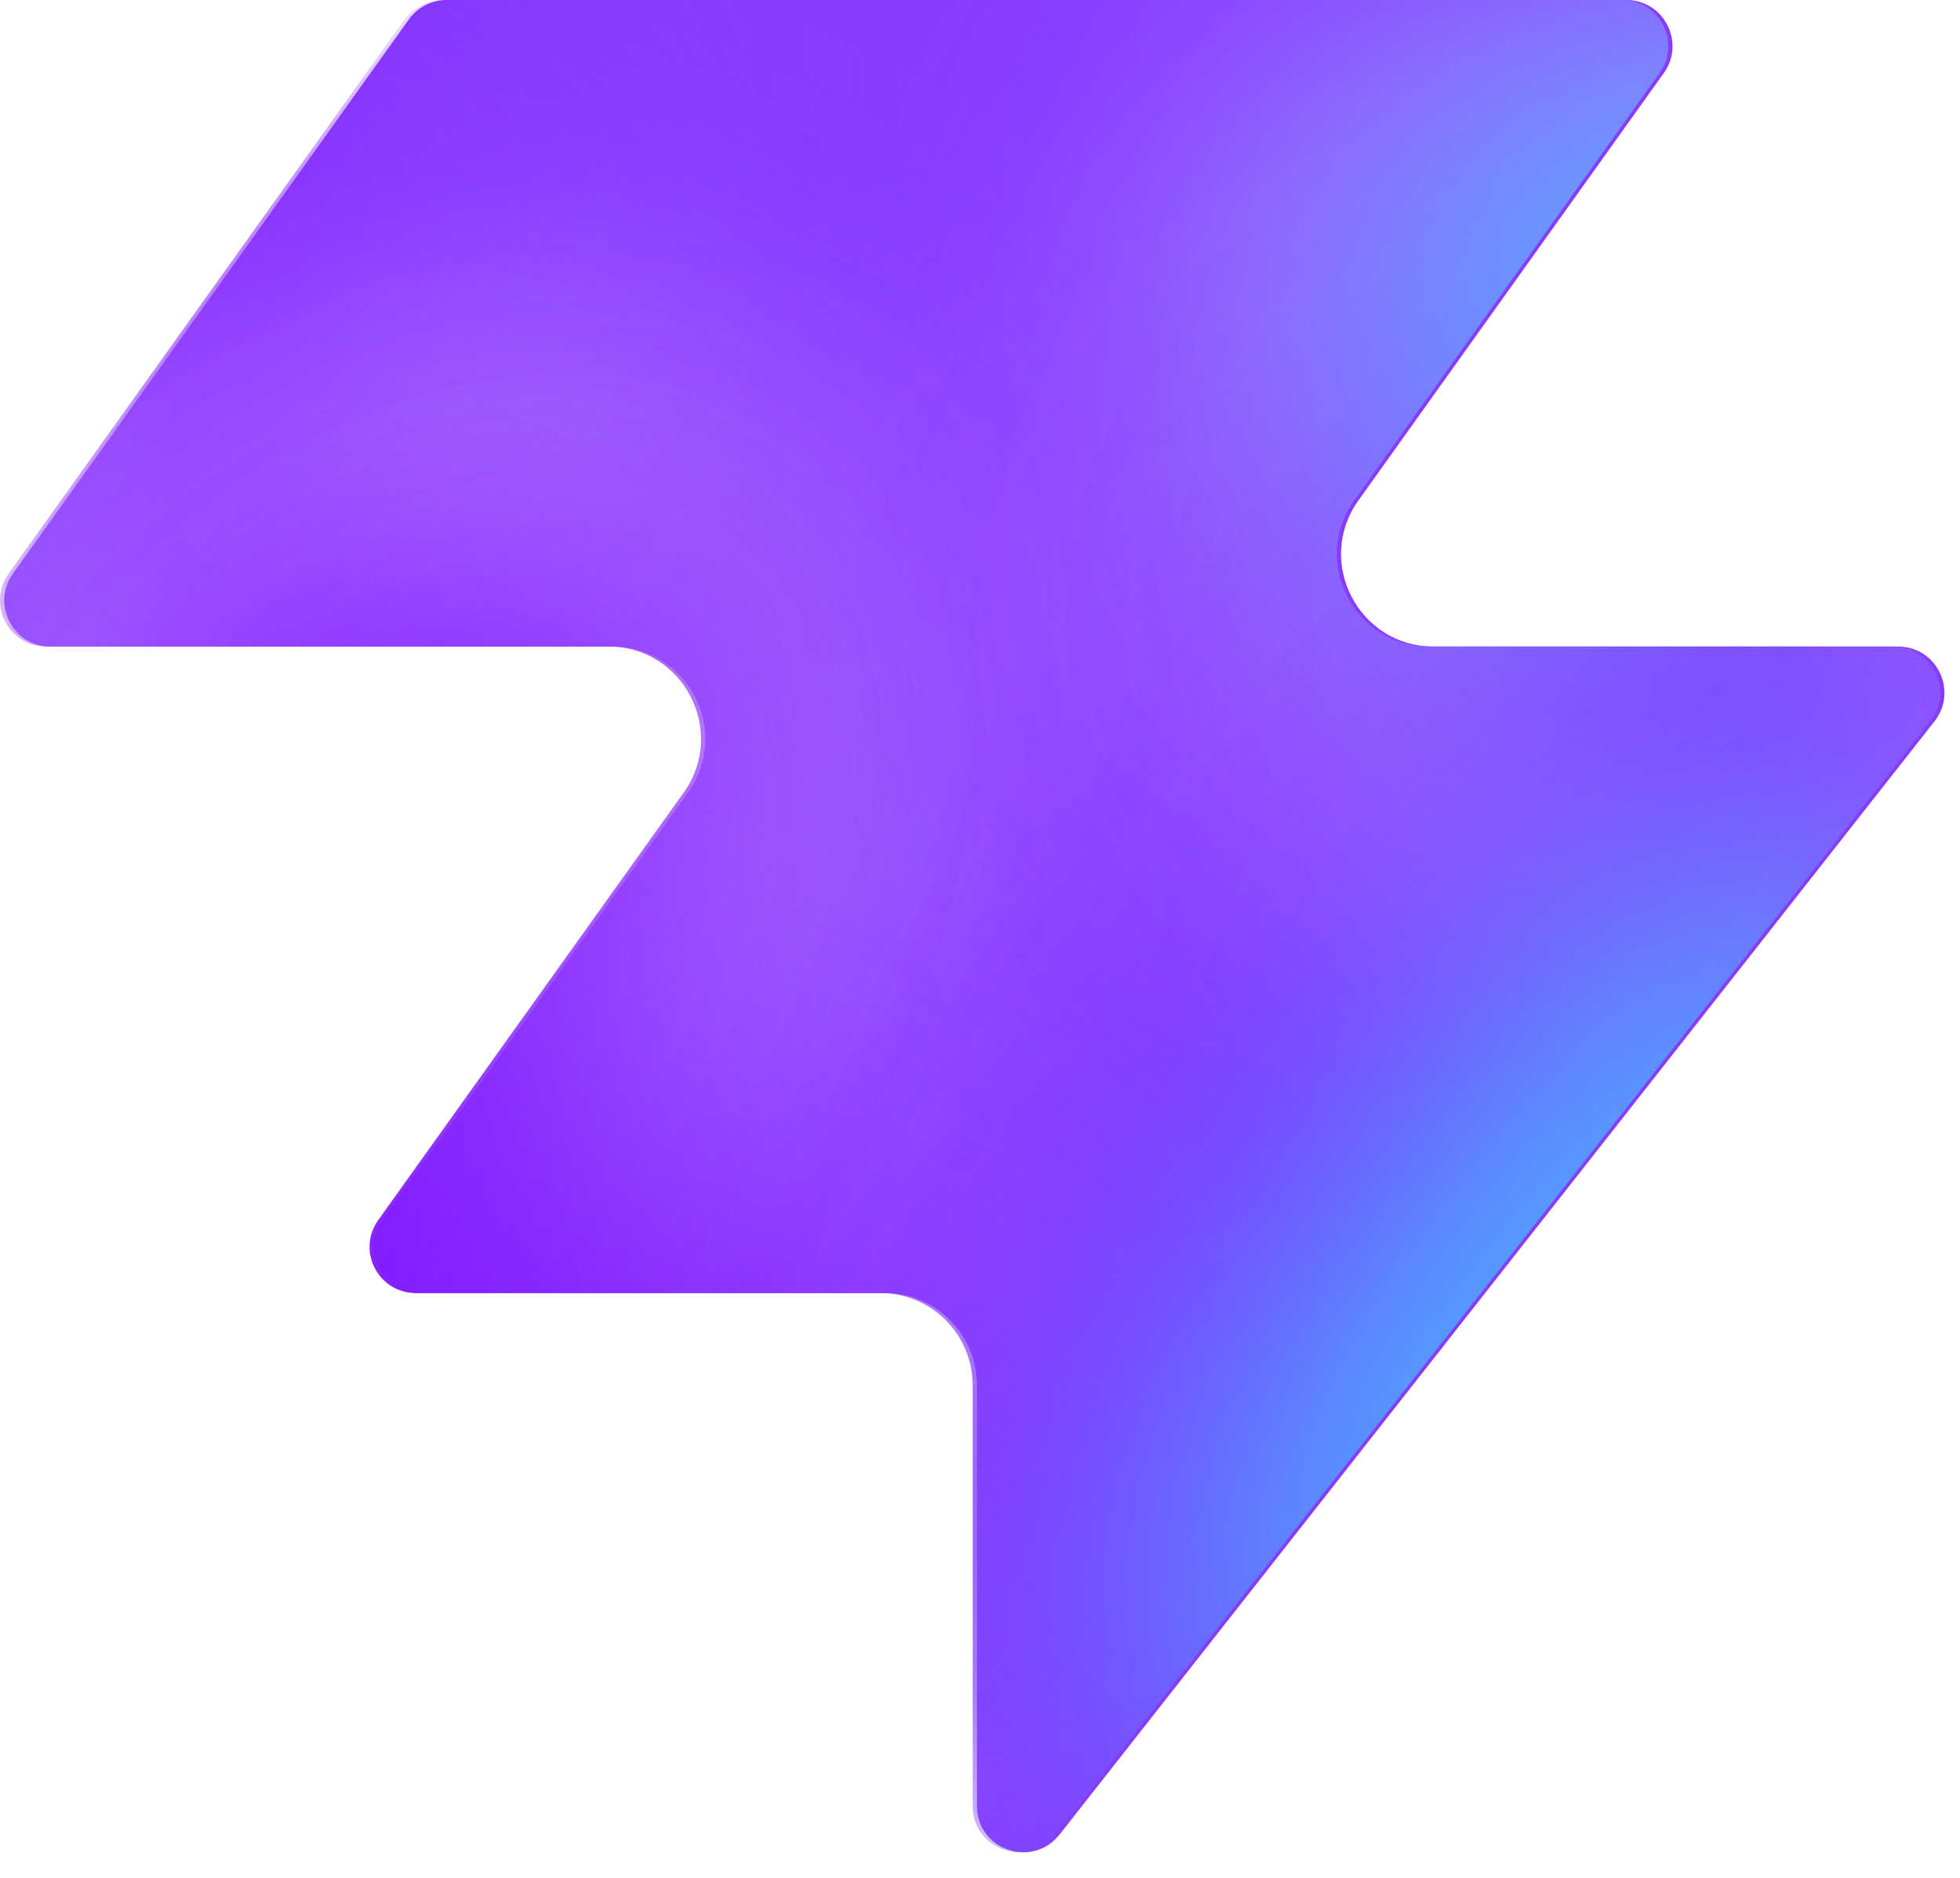
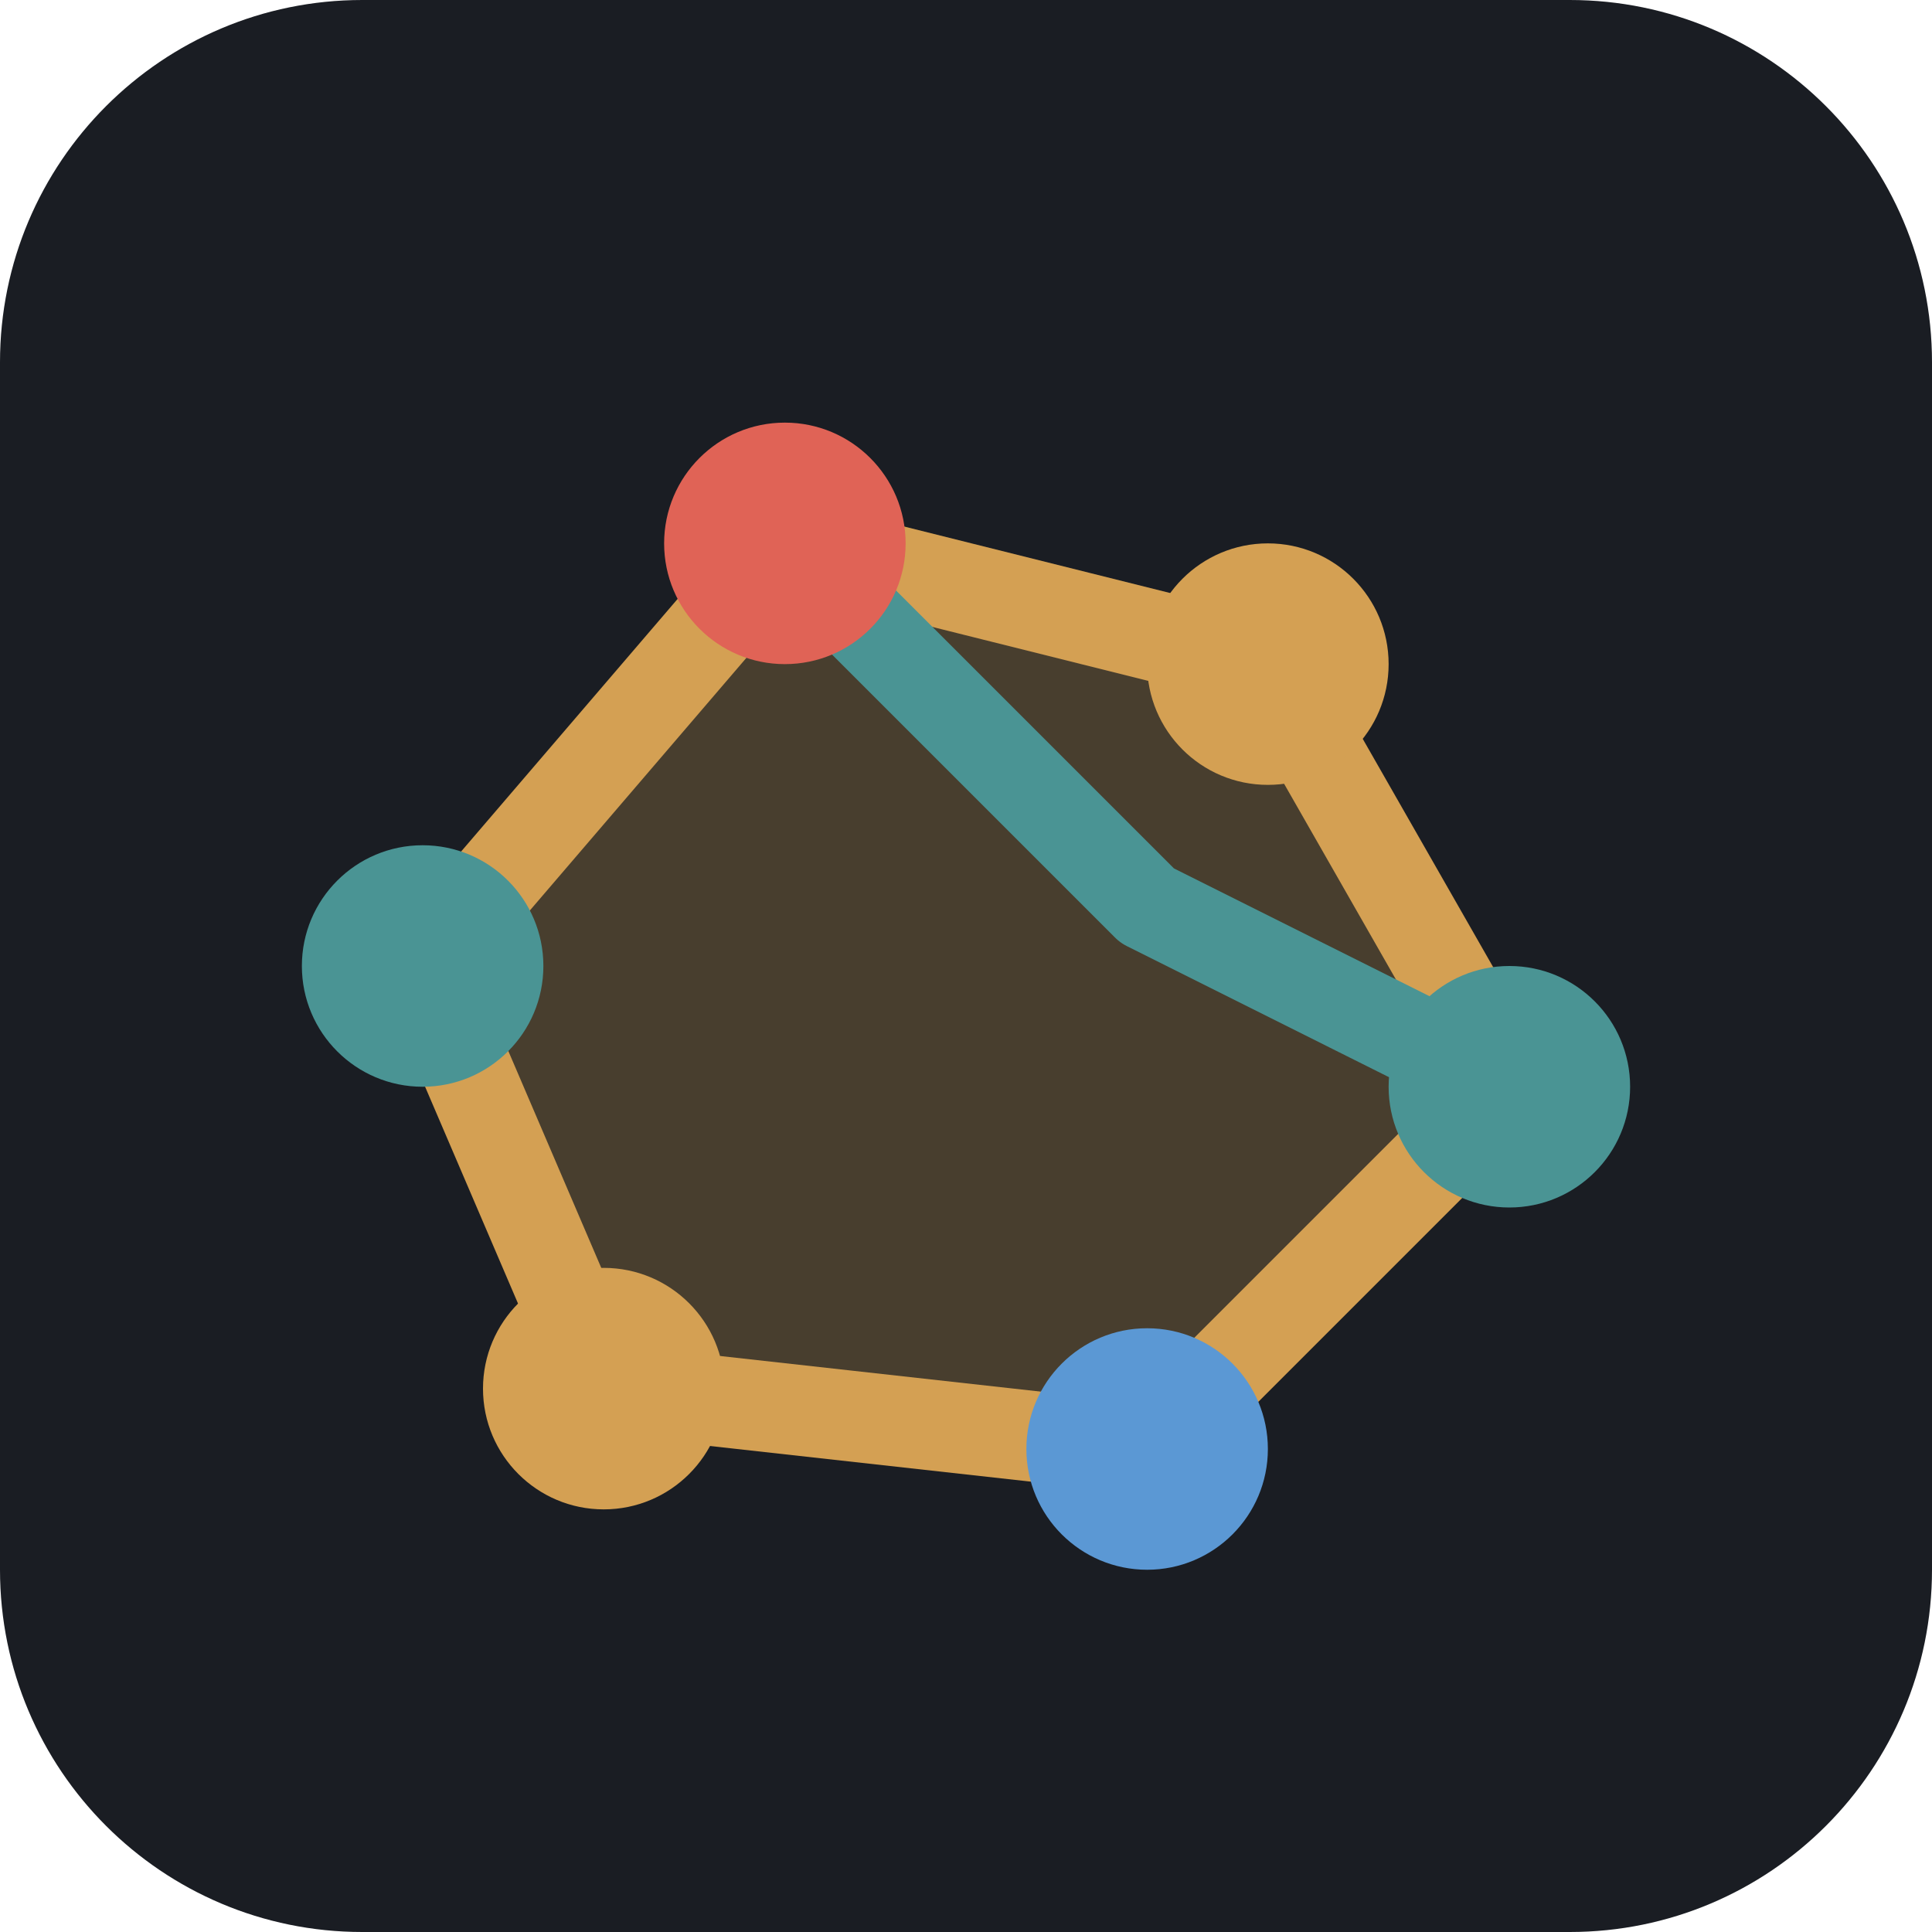
- <svg xmlns="http://www.w3.org/2000/svg" width="48" height="46" fill="none" viewBox="0 0 48 46">
-   <path fill="#863bff" d="M25.946 44.938c-.664.845-2.021.375-2.021-.698V33.937a2.26 2.26 0 0 0-2.262-2.262H10.287c-.92 0-1.456-1.04-.92-1.788l7.48-10.471c1.07-1.497 0-3.578-1.842-3.578H1.237c-.92 0-1.456-1.04-.92-1.788L10.013.474c.214-.297.556-.474.92-.474h28.894c.92 0 1.456 1.04.92 1.788l-7.48 10.471c-1.07 1.498 0 3.579 1.842 3.579h11.377c.943 0 1.473 1.088.89 1.83L25.947 44.94z" style="fill:#863bff;fill:color(display-p3 .525 .23 1);fill-opacity:1" />
-   <mask id="a" width="48" height="46" x="0" y="0" maskUnits="userSpaceOnUse" style="mask-type:alpha">
-     <path fill="#000" d="M25.842 44.938c-.664.844-2.021.375-2.021-.698V33.937a2.26 2.26 0 0 0-2.262-2.262H10.183c-.92 0-1.456-1.04-.92-1.788l7.48-10.471c1.07-1.498 0-3.579-1.842-3.579H1.133c-.92 0-1.456-1.04-.92-1.787L9.91.473c.214-.297.556-.474.92-.474h28.894c.92 0 1.456 1.04.92 1.788l-7.48 10.471c-1.07 1.498 0 3.578 1.842 3.578h11.377c.943 0 1.473 1.088.89 1.832L25.843 44.94z" style="fill:#000;fill-opacity:1" />
-   </mask>
-   <g mask="url(#a)">
-     <g filter="url(#b)">
-       <ellipse cx="5.508" cy="14.704" fill="#ede6ff" rx="5.508" ry="14.704" style="fill:#ede6ff;fill:color(display-p3 .927 .903 1);fill-opacity:1" transform="matrix(.00324 1 1 -.00324 -4.47 31.516)" />
-     </g>
-     <g filter="url(#c)">
-       <ellipse cx="10.399" cy="29.851" fill="#ede6ff" rx="10.399" ry="29.851" style="fill:#ede6ff;fill:color(display-p3 .927 .903 1);fill-opacity:1" transform="matrix(.00324 1 1 -.00324 -39.328 7.883)" />
-     </g>
-     <g filter="url(#d)">
-       <ellipse cx="5.508" cy="30.487" fill="#7e14ff" rx="5.508" ry="30.487" style="fill:#7e14ff;fill:color(display-p3 .492 .077 1);fill-opacity:1" transform="rotate(89.814 -25.913 -14.639)scale(1 -1)" />
-     </g>
-     <g filter="url(#e)">
-       <ellipse cx="5.508" cy="30.599" fill="#7e14ff" rx="5.508" ry="30.599" style="fill:#7e14ff;fill:color(display-p3 .492 .077 1);fill-opacity:1" transform="rotate(89.814 -32.644 -3.334)scale(1 -1)" />
-     </g>
-     <g filter="url(#f)">
-       <ellipse cx="5.508" cy="30.599" fill="#7e14ff" rx="5.508" ry="30.599" style="fill:#7e14ff;fill:color(display-p3 .492 .077 1);fill-opacity:1" transform="matrix(.00324 1 1 -.00324 -34.34 30.47)" />
-     </g>
-     <g filter="url(#g)">
-       <ellipse cx="14.072" cy="22.078" fill="#ede6ff" rx="14.072" ry="22.078" style="fill:#ede6ff;fill:color(display-p3 .927 .903 1);fill-opacity:1" transform="rotate(93.35 24.506 48.493)scale(-1 1)" />
-     </g>
-     <g filter="url(#h)">
-       <ellipse cx="3.47" cy="21.501" fill="#7e14ff" rx="3.47" ry="21.501" style="fill:#7e14ff;fill:color(display-p3 .492 .077 1);fill-opacity:1" transform="rotate(89.009 28.708 47.59)scale(-1 1)" />
-     </g>
-     <g filter="url(#i)">
-       <ellipse cx="3.47" cy="21.501" fill="#7e14ff" rx="3.47" ry="21.501" style="fill:#7e14ff;fill:color(display-p3 .492 .077 1);fill-opacity:1" transform="rotate(89.009 28.708 47.59)scale(-1 1)" />
-     </g>
-     <g filter="url(#j)">
-       <ellipse cx=".387" cy="8.972" fill="#7e14ff" rx="4.407" ry="29.108" style="fill:#7e14ff;fill:color(display-p3 .492 .077 1);fill-opacity:1" transform="rotate(39.51 .387 8.972)" />
-     </g>
-     <g filter="url(#k)">
-       <ellipse cx="47.523" cy="-6.092" fill="#7e14ff" rx="4.407" ry="29.108" style="fill:#7e14ff;fill:color(display-p3 .492 .077 1);fill-opacity:1" transform="rotate(37.892 47.523 -6.092)" />
-     </g>
-     <g filter="url(#l)">
-       <ellipse cx="41.412" cy="6.333" fill="#47bfff" rx="5.971" ry="9.665" style="fill:#47bfff;fill:color(display-p3 .28 .748 1);fill-opacity:1" transform="rotate(37.892 41.412 6.333)" />
-     </g>
-     <g filter="url(#m)">
-       <ellipse cx="-1.879" cy="38.332" fill="#7e14ff" rx="4.407" ry="29.108" style="fill:#7e14ff;fill:color(display-p3 .492 .077 1);fill-opacity:1" transform="rotate(37.892 -1.88 38.332)" />
-     </g>
-     <g filter="url(#n)">
-       <ellipse cx="-1.879" cy="38.332" fill="#7e14ff" rx="4.407" ry="29.108" style="fill:#7e14ff;fill:color(display-p3 .492 .077 1);fill-opacity:1" transform="rotate(37.892 -1.88 38.332)" />
-     </g>
-     <g filter="url(#o)">
-       <ellipse cx="35.651" cy="29.907" fill="#7e14ff" rx="4.407" ry="29.108" style="fill:#7e14ff;fill:color(display-p3 .492 .077 1);fill-opacity:1" transform="rotate(37.892 35.651 29.907)" />
-     </g>
-     <g filter="url(#p)">
-       <ellipse cx="38.418" cy="32.4" fill="#47bfff" rx="5.971" ry="15.297" style="fill:#47bfff;fill:color(display-p3 .28 .748 1);fill-opacity:1" transform="rotate(37.892 38.418 32.4)" />
-     </g>
-   </g>
-   <defs>
-     <filter id="b" width="60.045" height="41.654" x="-19.77" y="16.149" color-interpolation-filters="sRGB" filterUnits="userSpaceOnUse">
-       <feFlood flood-opacity="0" result="BackgroundImageFix" />
-       <feBlend in="SourceGraphic" in2="BackgroundImageFix" result="shape" />
-       <feGaussianBlur result="effect1_foregroundBlur_2002_17158" stdDeviation="7.659" />
-     </filter>
-     <filter id="c" width="90.34" height="51.437" x="-54.613" y="-7.533" color-interpolation-filters="sRGB" filterUnits="userSpaceOnUse">
-       <feFlood flood-opacity="0" result="BackgroundImageFix" />
-       <feBlend in="SourceGraphic" in2="BackgroundImageFix" result="shape" />
-       <feGaussianBlur result="effect1_foregroundBlur_2002_17158" stdDeviation="7.659" />
-     </filter>
-     <filter id="d" width="79.355" height="29.4" x="-49.64" y="2.03" color-interpolation-filters="sRGB" filterUnits="userSpaceOnUse">
-       <feFlood flood-opacity="0" result="BackgroundImageFix" />
-       <feBlend in="SourceGraphic" in2="BackgroundImageFix" result="shape" />
-       <feGaussianBlur result="effect1_foregroundBlur_2002_17158" stdDeviation="4.596" />
-     </filter>
-     <filter id="e" width="79.579" height="29.4" x="-45.045" y="20.029" color-interpolation-filters="sRGB" filterUnits="userSpaceOnUse">
-       <feFlood flood-opacity="0" result="BackgroundImageFix" />
-       <feBlend in="SourceGraphic" in2="BackgroundImageFix" result="shape" />
-       <feGaussianBlur result="effect1_foregroundBlur_2002_17158" stdDeviation="4.596" />
-     </filter>
-     <filter id="f" width="79.579" height="29.4" x="-43.513" y="21.178" color-interpolation-filters="sRGB" filterUnits="userSpaceOnUse">
-       <feFlood flood-opacity="0" result="BackgroundImageFix" />
-       <feBlend in="SourceGraphic" in2="BackgroundImageFix" result="shape" />
-       <feGaussianBlur result="effect1_foregroundBlur_2002_17158" stdDeviation="4.596" />
-     </filter>
-     <filter id="g" width="74.749" height="58.852" x="15.756" y="-17.901" color-interpolation-filters="sRGB" filterUnits="userSpaceOnUse">
-       <feFlood flood-opacity="0" result="BackgroundImageFix" />
-       <feBlend in="SourceGraphic" in2="BackgroundImageFix" result="shape" />
-       <feGaussianBlur result="effect1_foregroundBlur_2002_17158" stdDeviation="7.659" />
-     </filter>
-     <filter id="h" width="61.377" height="25.362" x="23.548" y="2.284" color-interpolation-filters="sRGB" filterUnits="userSpaceOnUse">
-       <feFlood flood-opacity="0" result="BackgroundImageFix" />
-       <feBlend in="SourceGraphic" in2="BackgroundImageFix" result="shape" />
-       <feGaussianBlur result="effect1_foregroundBlur_2002_17158" stdDeviation="4.596" />
-     </filter>
-     <filter id="i" width="61.377" height="25.362" x="23.548" y="2.284" color-interpolation-filters="sRGB" filterUnits="userSpaceOnUse">
-       <feFlood flood-opacity="0" result="BackgroundImageFix" />
-       <feBlend in="SourceGraphic" in2="BackgroundImageFix" result="shape" />
-       <feGaussianBlur result="effect1_foregroundBlur_2002_17158" stdDeviation="4.596" />
-     </filter>
-     <filter id="j" width="56.045" height="63.649" x="-27.636" y="-22.853" color-interpolation-filters="sRGB" filterUnits="userSpaceOnUse">
-       <feFlood flood-opacity="0" result="BackgroundImageFix" />
-       <feBlend in="SourceGraphic" in2="BackgroundImageFix" result="shape" />
-       <feGaussianBlur result="effect1_foregroundBlur_2002_17158" stdDeviation="4.596" />
-     </filter>
-     <filter id="k" width="54.814" height="64.646" x="20.116" y="-38.415" color-interpolation-filters="sRGB" filterUnits="userSpaceOnUse">
-       <feFlood flood-opacity="0" result="BackgroundImageFix" />
-       <feBlend in="SourceGraphic" in2="BackgroundImageFix" result="shape" />
-       <feGaussianBlur result="effect1_foregroundBlur_2002_17158" stdDeviation="4.596" />
-     </filter>
-     <filter id="l" width="33.541" height="35.313" x="24.641" y="-11.323" color-interpolation-filters="sRGB" filterUnits="userSpaceOnUse">
-       <feFlood flood-opacity="0" result="BackgroundImageFix" />
-       <feBlend in="SourceGraphic" in2="BackgroundImageFix" result="shape" />
-       <feGaussianBlur result="effect1_foregroundBlur_2002_17158" stdDeviation="4.596" />
-     </filter>
-     <filter id="m" width="54.814" height="64.646" x="-29.286" y="6.009" color-interpolation-filters="sRGB" filterUnits="userSpaceOnUse">
-       <feFlood flood-opacity="0" result="BackgroundImageFix" />
-       <feBlend in="SourceGraphic" in2="BackgroundImageFix" result="shape" />
-       <feGaussianBlur result="effect1_foregroundBlur_2002_17158" stdDeviation="4.596" />
-     </filter>
-     <filter id="n" width="54.814" height="64.646" x="-29.286" y="6.009" color-interpolation-filters="sRGB" filterUnits="userSpaceOnUse">
-       <feFlood flood-opacity="0" result="BackgroundImageFix" />
-       <feBlend in="SourceGraphic" in2="BackgroundImageFix" result="shape" />
-       <feGaussianBlur result="effect1_foregroundBlur_2002_17158" stdDeviation="4.596" />
-     </filter>
-     <filter id="o" width="54.814" height="64.646" x="8.244" y="-2.416" color-interpolation-filters="sRGB" filterUnits="userSpaceOnUse">
-       <feFlood flood-opacity="0" result="BackgroundImageFix" />
-       <feBlend in="SourceGraphic" in2="BackgroundImageFix" result="shape" />
-       <feGaussianBlur result="effect1_foregroundBlur_2002_17158" stdDeviation="4.596" />
-     </filter>
-     <filter id="p" width="39.409" height="43.623" x="18.713" y="10.588" color-interpolation-filters="sRGB" filterUnits="userSpaceOnUse">
-       <feFlood flood-opacity="0" result="BackgroundImageFix" />
-       <feBlend in="SourceGraphic" in2="BackgroundImageFix" result="shape" />
-       <feGaussianBlur result="effect1_foregroundBlur_2002_17158" stdDeviation="4.596" />
-     </filter>
-   </defs>
+ <svg xmlns="http://www.w3.org/2000/svg" viewBox="0 0 32 32" width="32" height="32" fill="none">
+   <rect width="32" height="32" rx="6" fill="#1a1d23" />
+   <path d="M7 16L13 9L21 11L25 18L19 24L10 23Z" fill="#d4a053" fill-opacity="0.25" stroke="#d4a053" stroke-width="1.5" stroke-linejoin="round" />
+   <path d="M13 9L19 15L25 18" stroke="#4a9494" stroke-width="1.5" stroke-linecap="round" stroke-linejoin="round" />
+   <circle cx="13" cy="9" r="2" fill="#e06356" />
+   <circle cx="21" cy="11" r="2" fill="#d4a053" />
+   <circle cx="25" cy="18" r="2" fill="#4a9494" />
+   <circle cx="19" cy="24" r="2" fill="#5b98d4" />
+   <circle cx="10" cy="23" r="2" fill="#d4a053" />
+   <circle cx="7" cy="16" r="2" fill="#4a9494" />
</svg>
